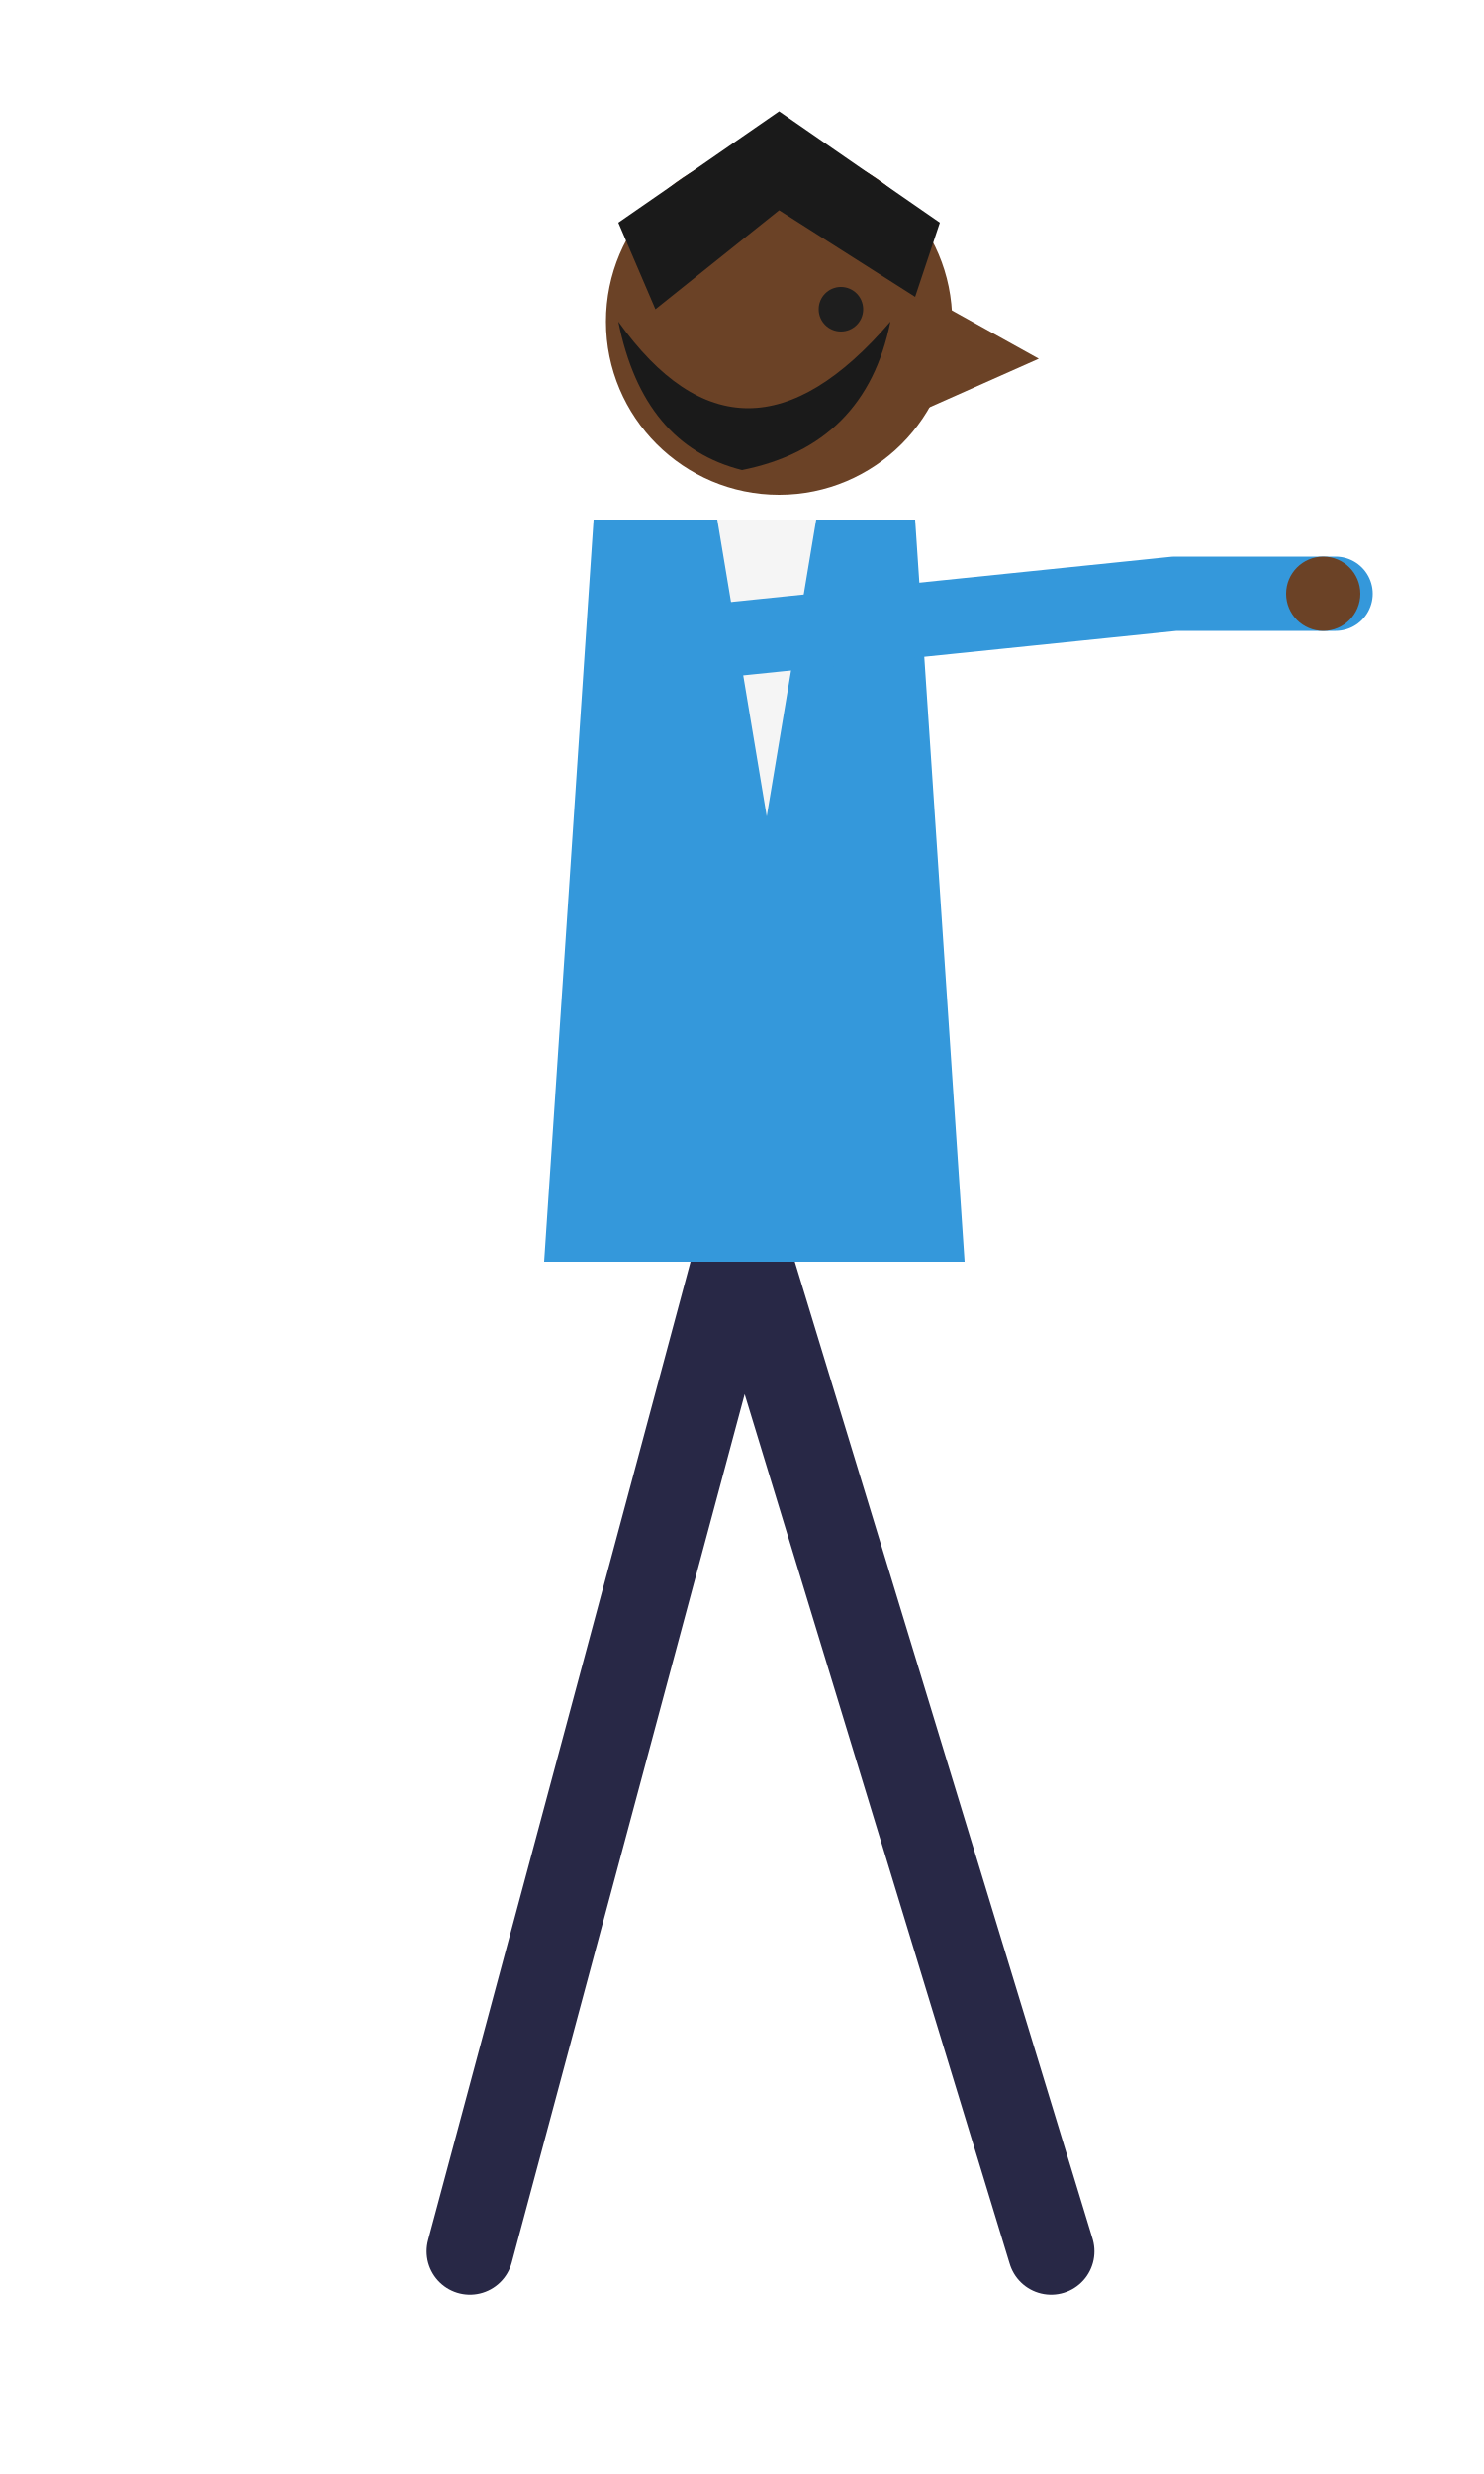
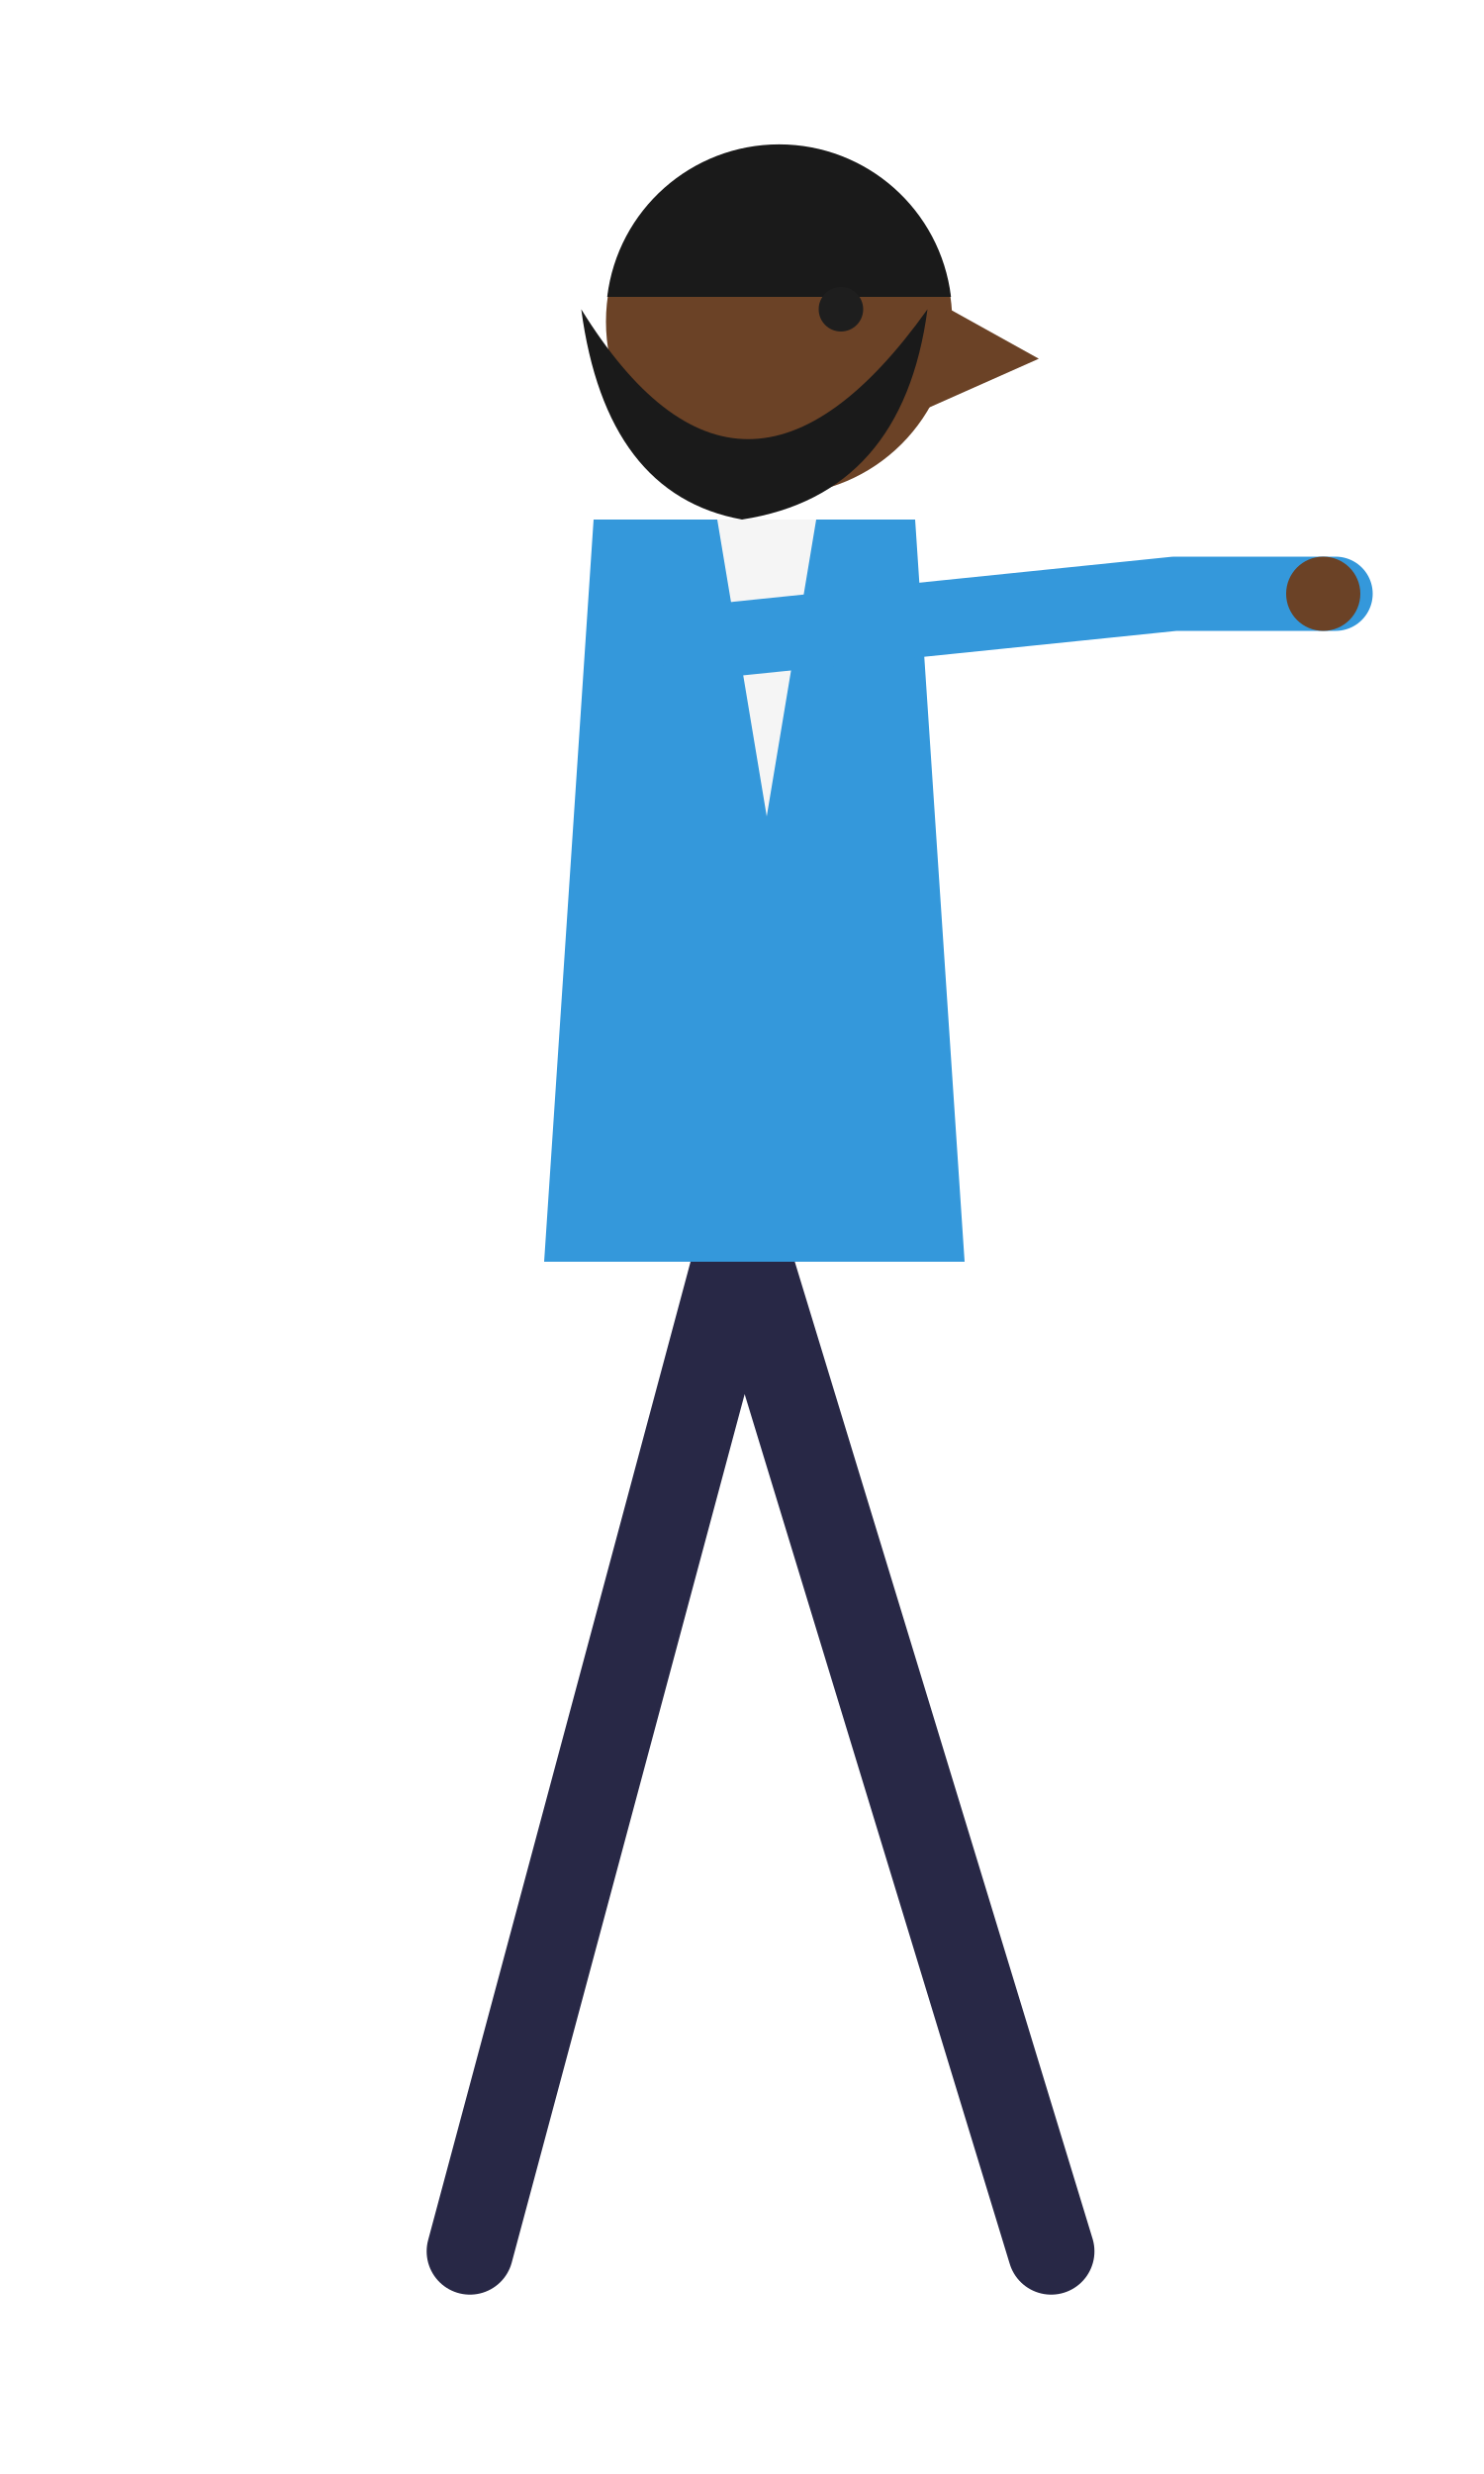
<svg xmlns="http://www.w3.org/2000/svg" viewBox="0 0 120 200" width="120" height="200">
  <g stroke="#282846" stroke-width="7" stroke-linecap="round" fill="none">
    <path d="M60 100 L85 182 M60 100 L38 182" />
  </g>
  <path d="M48 42 L74 42 L78 102 L44 102 Z" fill="#3498db" />
  <path d="M58 42 L66 42 L62 66 Z" fill="#f5f5f5" />
  <g stroke="#3498db" stroke-width="6" stroke-linecap="round" fill="none">
    <path d="M56 52 L95 48 M95 48 L108 48" />
  </g>
  <circle cx="107" cy="48" r="3" fill="#6b4226" />
  <circle cx="63" cy="26" r="14" fill="#6b4226" />
  <path d="M75 24 L84 29 L75 33 Z" fill="#6b4226" />
-   <path d="M50 18 L63 9 L76 18 L74 24 L63 17 L53 25 Z" fill="#1a1a1a" />
+   <path d="M49.1 24 A14 14 0 0 1 76.9 24 Z" fill="#1a1a1a" />
  <circle cx="68" cy="25" r="1.8" fill="#1e1e1e" />
-   <path d="M50 26 Q60 40 72 26 Q70 36 60 38 Q52 36 50 26 Z" fill="#1a1a1a" />
+   <path d="M47 25 Q60 46 75 25 Q73 40 60 42 Q49 40 47 25 Z" fill="#1a1a1a" />
</svg>
